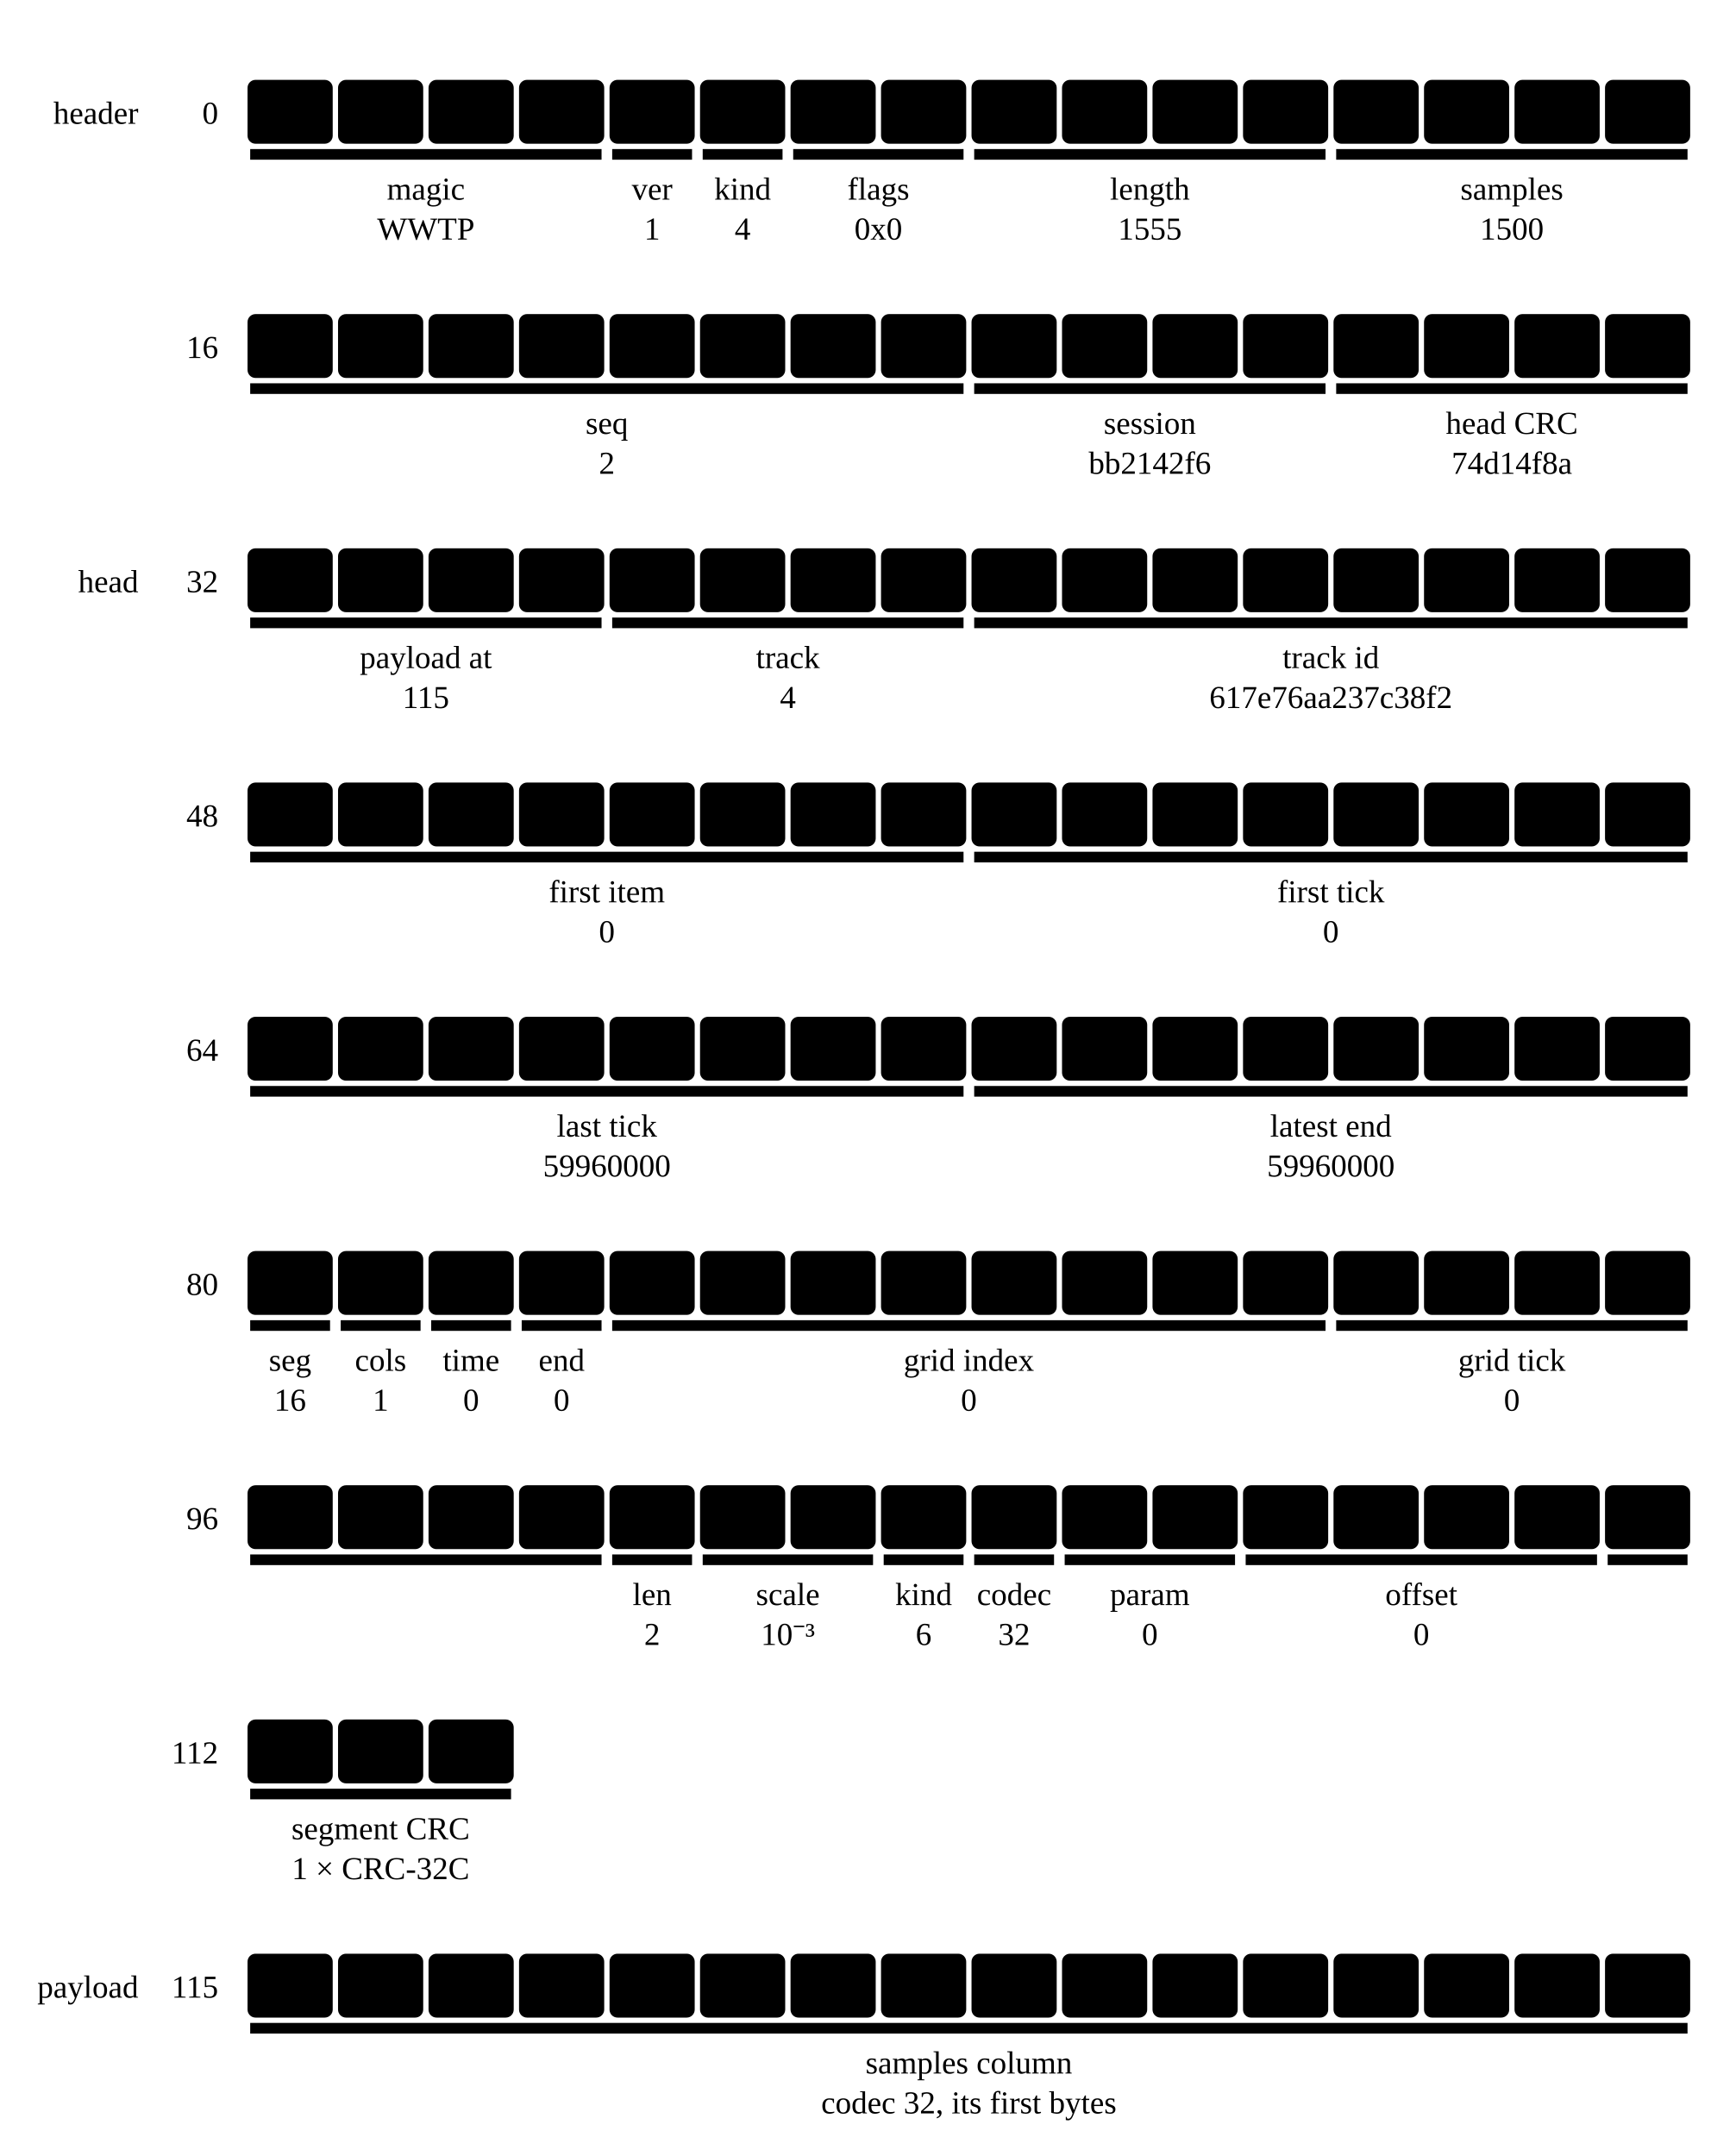
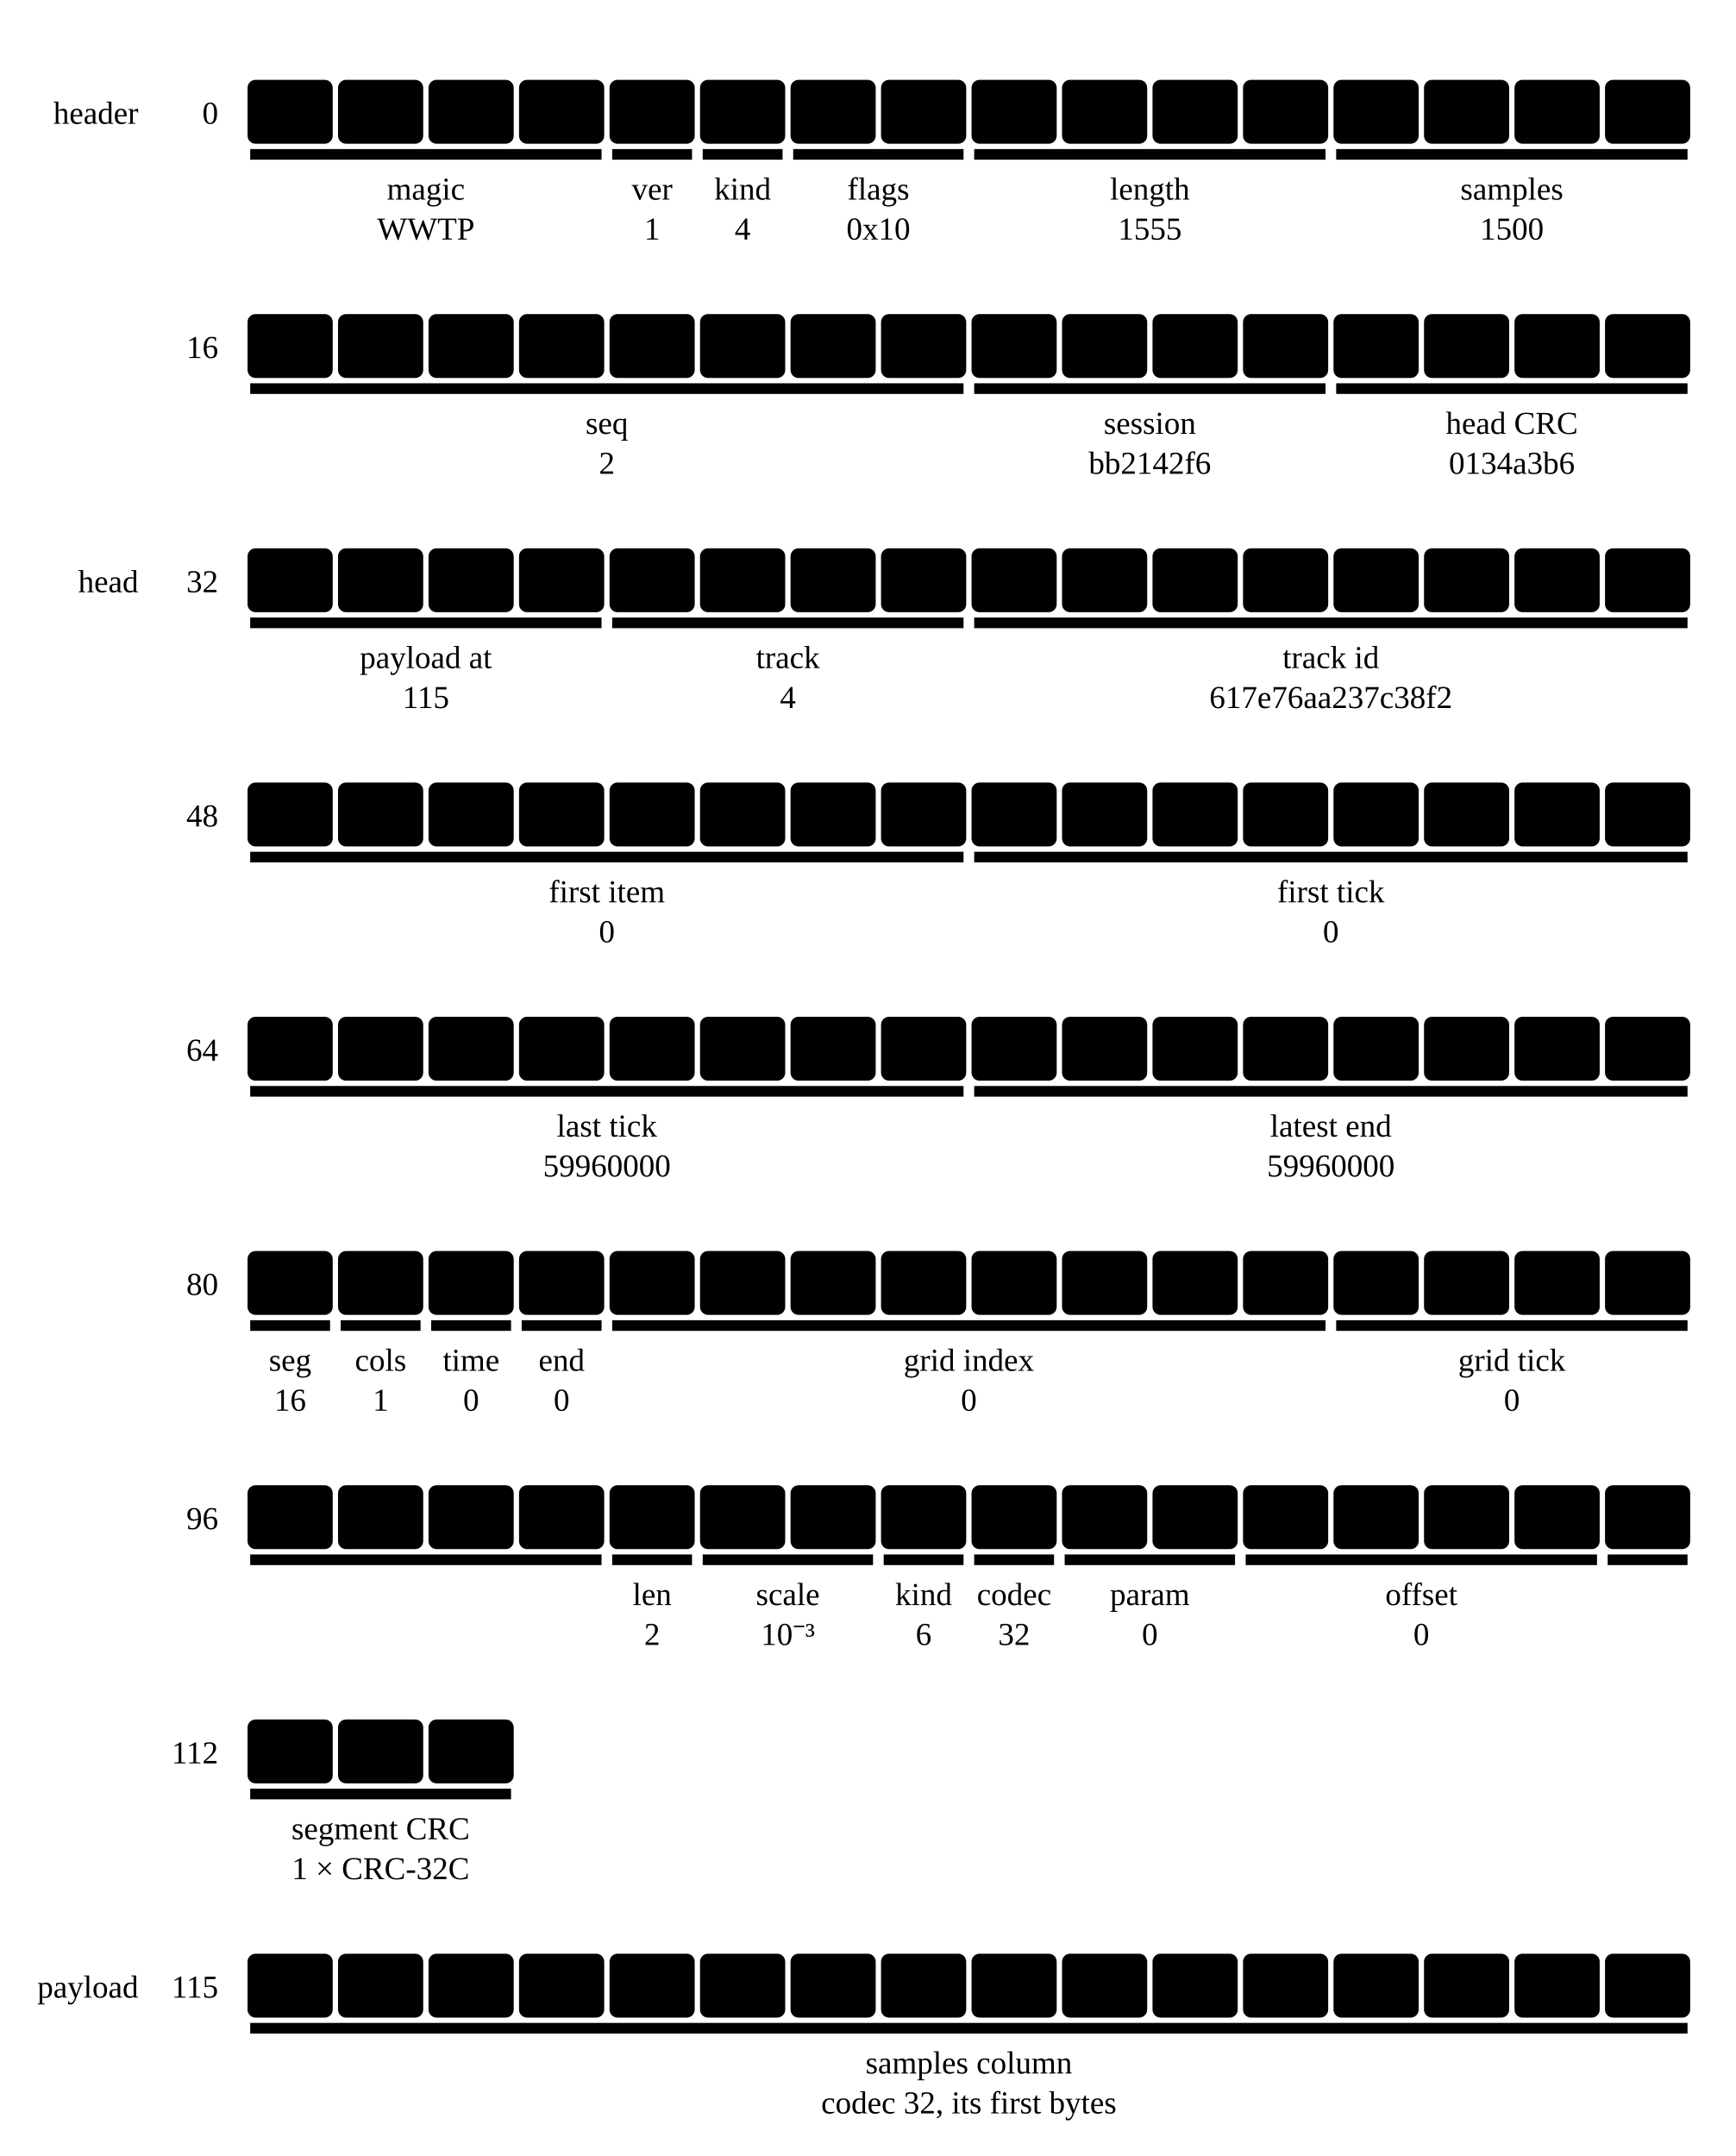
<svg xmlns="http://www.w3.org/2000/svg" class="ww-svg" viewBox="0 0 652 810" width="652" height="810" role="img" aria-label="The head of a series chunk of 1500 samples, 115 bytes: the block header, where the payload starts, the track, the first item and ticks, the grid and scale, one column entry, 1 segment CRC, then the first bytes of the samples column">
  <text x="82.0" y="46.5" text-anchor="end" class="soft mono">0</text>
  <text x="52.0" y="46.5" text-anchor="end" class="strong">header</text>
  <rect x="93.0" y="30.0" width="32.0" height="24.0" rx="3" class="tint-ink" />
  <text x="109.0" y="46.5" text-anchor="middle" class="mono">57</text>
  <rect x="127.0" y="30.0" width="32.0" height="24.0" rx="3" class="tint-ink" />
  <text x="143.0" y="46.5" text-anchor="middle" class="mono">57</text>
  <rect x="161.0" y="30.0" width="32.0" height="24.0" rx="3" class="tint-ink" />
  <text x="177.0" y="46.5" text-anchor="middle" class="mono">54</text>
  <rect x="195.0" y="30.0" width="32.0" height="24.0" rx="3" class="tint-ink" />
  <text x="211.0" y="46.5" text-anchor="middle" class="mono">50</text>
  <rect x="229.0" y="30.0" width="32.0" height="24.0" rx="3" class="tint-blue" />
  <text x="245.0" y="46.5" text-anchor="middle" class="mono">01</text>
  <rect x="263.0" y="30.0" width="32.0" height="24.0" rx="3" class="tint-blue" />
  <text x="279.0" y="46.5" text-anchor="middle" class="mono">04</text>
  <rect x="297.0" y="30.0" width="32.0" height="24.0" rx="3" class="tint-purple" />
-   <text x="313.0" y="46.5" text-anchor="middle" class="mono">00</text>
+   <text x="313.0" y="46.5" text-anchor="middle" class="mono">10</text>
  <rect x="331.0" y="30.0" width="32.0" height="24.0" rx="3" class="tint-purple" />
  <text x="347.0" y="46.5" text-anchor="middle" class="mono">00</text>
  <rect x="365.0" y="30.0" width="32.0" height="24.0" rx="3" class="tint-green" />
  <text x="381.0" y="46.5" text-anchor="middle" class="mono">13</text>
  <rect x="399.0" y="30.0" width="32.0" height="24.0" rx="3" class="tint-green" />
  <text x="415.0" y="46.5" text-anchor="middle" class="mono">06</text>
  <rect x="433.0" y="30.0" width="32.0" height="24.0" rx="3" class="tint-green" />
  <text x="449.0" y="46.5" text-anchor="middle" class="mono">00</text>
  <rect x="467.0" y="30.0" width="32.0" height="24.0" rx="3" class="tint-green" />
  <text x="483.0" y="46.5" text-anchor="middle" class="mono">00</text>
  <rect x="501.0" y="30.0" width="32.0" height="24.0" rx="3" class="tint-green" />
  <text x="517.0" y="46.5" text-anchor="middle" class="mono">dc</text>
  <rect x="535.0" y="30.0" width="32.0" height="24.0" rx="3" class="tint-green" />
  <text x="551.0" y="46.5" text-anchor="middle" class="mono">05</text>
  <rect x="569.0" y="30.0" width="32.0" height="24.0" rx="3" class="tint-green" />
  <text x="585.0" y="46.5" text-anchor="middle" class="mono">00</text>
  <rect x="603.0" y="30.0" width="32.0" height="24.0" rx="3" class="tint-green" />
  <text x="619.0" y="46.5" text-anchor="middle" class="mono">00</text>
  <path d="M94.0 56.0 v4 H226.0 v-4" class="ink" />
  <text x="160.0" y="75.0" text-anchor="middle" class="ink">magic</text>
  <text x="160.0" y="90.0" text-anchor="middle" class="soft small">WWTP</text>
  <path d="M230.0 56.0 v4 H260.0 v-4" class="blue" />
  <text x="245.0" y="75.0" text-anchor="middle" class="blue">ver</text>
  <text x="245.0" y="90.0" text-anchor="middle" class="soft small">1</text>
  <path d="M264.0 56.0 v4 H294.0 v-4" class="blue" />
  <text x="279.0" y="75.0" text-anchor="middle" class="blue">kind</text>
  <text x="279.0" y="90.0" text-anchor="middle" class="soft small">4</text>
  <path d="M298.0 56.0 v4 H362.0 v-4" class="purple" />
  <text x="330.0" y="75.0" text-anchor="middle" class="purple">flags</text>
-   <text x="330.0" y="90.0" text-anchor="middle" class="soft small">0x0</text>
+   <text x="330.0" y="90.0" text-anchor="middle" class="soft small">0x10</text>
  <path d="M366.0 56.0 v4 H498.0 v-4" class="green" />
  <text x="432.0" y="75.0" text-anchor="middle" class="green">length</text>
  <text x="432.0" y="90.0" text-anchor="middle" class="soft small">1555</text>
  <path d="M502.0 56.0 v4 H634.0 v-4" class="green" />
  <text x="568.0" y="75.0" text-anchor="middle" class="green">samples</text>
  <text x="568.0" y="90.0" text-anchor="middle" class="soft small">1500</text>
  <text x="82.0" y="134.5" text-anchor="end" class="soft mono">16</text>
  <rect x="93.0" y="118.0" width="32.0" height="24.0" rx="3" class="tint-amber" />
  <text x="109.0" y="134.5" text-anchor="middle" class="mono">02</text>
  <rect x="127.0" y="118.0" width="32.0" height="24.0" rx="3" class="tint-amber" />
  <text x="143.0" y="134.5" text-anchor="middle" class="mono">00</text>
  <rect x="161.0" y="118.0" width="32.0" height="24.0" rx="3" class="tint-amber" />
  <text x="177.0" y="134.5" text-anchor="middle" class="mono">00</text>
  <rect x="195.0" y="118.0" width="32.0" height="24.0" rx="3" class="tint-amber" />
  <text x="211.0" y="134.5" text-anchor="middle" class="mono">00</text>
  <rect x="229.0" y="118.0" width="32.0" height="24.0" rx="3" class="tint-amber" />
  <text x="245.0" y="134.5" text-anchor="middle" class="mono">00</text>
  <rect x="263.0" y="118.0" width="32.0" height="24.0" rx="3" class="tint-amber" />
  <text x="279.0" y="134.5" text-anchor="middle" class="mono">00</text>
  <rect x="297.0" y="118.0" width="32.0" height="24.0" rx="3" class="tint-amber" />
  <text x="313.0" y="134.5" text-anchor="middle" class="mono">00</text>
  <rect x="331.0" y="118.0" width="32.0" height="24.0" rx="3" class="tint-amber" />
  <text x="347.0" y="134.5" text-anchor="middle" class="mono">00</text>
  <rect x="365.0" y="118.0" width="32.0" height="24.0" rx="3" class="tint-teal" />
  <text x="381.0" y="134.5" text-anchor="middle" class="mono">f6</text>
  <rect x="399.0" y="118.0" width="32.0" height="24.0" rx="3" class="tint-teal" />
  <text x="415.0" y="134.5" text-anchor="middle" class="mono">42</text>
  <rect x="433.0" y="118.0" width="32.0" height="24.0" rx="3" class="tint-teal" />
  <text x="449.0" y="134.5" text-anchor="middle" class="mono">21</text>
  <rect x="467.0" y="118.0" width="32.0" height="24.0" rx="3" class="tint-teal" />
  <text x="483.0" y="134.5" text-anchor="middle" class="mono">bb</text>
  <rect x="501.0" y="118.0" width="32.0" height="24.0" rx="3" class="tint-ink" />
-   <text x="517.0" y="134.5" text-anchor="middle" class="mono">8a</text>
+   <text x="517.0" y="134.5" text-anchor="middle" class="mono">b6</text>
  <rect x="535.0" y="118.0" width="32.0" height="24.0" rx="3" class="tint-ink" />
-   <text x="551.0" y="134.5" text-anchor="middle" class="mono">4f</text>
+   <text x="551.0" y="134.5" text-anchor="middle" class="mono">a3</text>
  <rect x="569.0" y="118.0" width="32.0" height="24.0" rx="3" class="tint-ink" />
-   <text x="585.0" y="134.5" text-anchor="middle" class="mono">d1</text>
+   <text x="585.0" y="134.5" text-anchor="middle" class="mono">34</text>
  <rect x="603.0" y="118.0" width="32.0" height="24.0" rx="3" class="tint-ink" />
-   <text x="619.0" y="134.5" text-anchor="middle" class="mono">74</text>
+   <text x="619.0" y="134.5" text-anchor="middle" class="mono">01</text>
  <path d="M94.0 144.0 v4 H362.0 v-4" class="amber" />
  <text x="228.0" y="163.0" text-anchor="middle" class="amber">seq</text>
  <text x="228.0" y="178.0" text-anchor="middle" class="soft small">2</text>
  <path d="M366.0 144.0 v4 H498.0 v-4" class="teal" />
  <text x="432.0" y="163.0" text-anchor="middle" class="teal">session</text>
  <text x="432.0" y="178.0" text-anchor="middle" class="soft small">bb2142f6</text>
  <path d="M502.0 144.0 v4 H634.0 v-4" class="ink" />
  <text x="568.0" y="163.0" text-anchor="middle" class="ink">head CRC</text>
-   <text x="568.0" y="178.0" text-anchor="middle" class="soft small">74d14f8a</text>
+   <text x="568.0" y="178.0" text-anchor="middle" class="soft small">0134a3b6</text>
  <text x="82.0" y="222.5" text-anchor="end" class="soft mono">32</text>
  <text x="52.0" y="222.5" text-anchor="end" class="strong">head</text>
  <rect x="93.0" y="206.0" width="32.0" height="24.0" rx="3" class="tint-green" />
  <text x="109.0" y="222.5" text-anchor="middle" class="mono">73</text>
  <rect x="127.0" y="206.0" width="32.0" height="24.0" rx="3" class="tint-green" />
  <text x="143.0" y="222.5" text-anchor="middle" class="mono">00</text>
  <rect x="161.0" y="206.0" width="32.0" height="24.0" rx="3" class="tint-green" />
  <text x="177.0" y="222.5" text-anchor="middle" class="mono">00</text>
  <rect x="195.0" y="206.0" width="32.0" height="24.0" rx="3" class="tint-green" />
  <text x="211.0" y="222.5" text-anchor="middle" class="mono">00</text>
  <rect x="229.0" y="206.0" width="32.0" height="24.0" rx="3" class="tint-blue" />
  <text x="245.0" y="222.5" text-anchor="middle" class="mono">04</text>
  <rect x="263.0" y="206.0" width="32.0" height="24.0" rx="3" class="tint-blue" />
  <text x="279.0" y="222.5" text-anchor="middle" class="mono">00</text>
  <rect x="297.0" y="206.0" width="32.0" height="24.0" rx="3" class="tint-blue" />
  <text x="313.0" y="222.5" text-anchor="middle" class="mono">00</text>
  <rect x="331.0" y="206.0" width="32.0" height="24.0" rx="3" class="tint-blue" />
  <text x="347.0" y="222.5" text-anchor="middle" class="mono">00</text>
  <rect x="365.0" y="206.0" width="32.0" height="24.0" rx="3" class="tint-blue" />
  <text x="381.0" y="222.5" text-anchor="middle" class="mono">f2</text>
  <rect x="399.0" y="206.0" width="32.0" height="24.0" rx="3" class="tint-blue" />
  <text x="415.0" y="222.5" text-anchor="middle" class="mono">38</text>
  <rect x="433.0" y="206.0" width="32.0" height="24.0" rx="3" class="tint-blue" />
  <text x="449.0" y="222.5" text-anchor="middle" class="mono">7c</text>
  <rect x="467.0" y="206.0" width="32.0" height="24.0" rx="3" class="tint-blue" />
  <text x="483.0" y="222.5" text-anchor="middle" class="mono">23</text>
  <rect x="501.0" y="206.0" width="32.0" height="24.0" rx="3" class="tint-blue" />
  <text x="517.0" y="222.5" text-anchor="middle" class="mono">aa</text>
  <rect x="535.0" y="206.0" width="32.0" height="24.0" rx="3" class="tint-blue" />
  <text x="551.0" y="222.5" text-anchor="middle" class="mono">76</text>
  <rect x="569.0" y="206.0" width="32.0" height="24.0" rx="3" class="tint-blue" />
  <text x="585.0" y="222.5" text-anchor="middle" class="mono">7e</text>
  <rect x="603.0" y="206.0" width="32.0" height="24.0" rx="3" class="tint-blue" />
  <text x="619.0" y="222.5" text-anchor="middle" class="mono">61</text>
  <path d="M94.0 232.0 v4 H226.0 v-4" class="green" />
  <text x="160.0" y="251.0" text-anchor="middle" class="green">payload at</text>
  <text x="160.0" y="266.0" text-anchor="middle" class="soft small">115</text>
  <path d="M230.0 232.0 v4 H362.0 v-4" class="blue" />
  <text x="296.0" y="251.0" text-anchor="middle" class="blue">track</text>
  <text x="296.0" y="266.0" text-anchor="middle" class="soft small">4</text>
  <path d="M366.0 232.0 v4 H634.0 v-4" class="blue" />
  <text x="500.0" y="251.0" text-anchor="middle" class="blue">track id</text>
  <text x="500.0" y="266.0" text-anchor="middle" class="soft small">617e76aa237c38f2</text>
  <text x="82.0" y="310.5" text-anchor="end" class="soft mono">48</text>
  <rect x="93.0" y="294.0" width="32.0" height="24.0" rx="3" class="tint-amber" />
  <text x="109.0" y="310.5" text-anchor="middle" class="mono">00</text>
  <rect x="127.0" y="294.0" width="32.0" height="24.0" rx="3" class="tint-amber" />
  <text x="143.0" y="310.5" text-anchor="middle" class="mono">00</text>
  <rect x="161.0" y="294.0" width="32.0" height="24.0" rx="3" class="tint-amber" />
  <text x="177.0" y="310.5" text-anchor="middle" class="mono">00</text>
  <rect x="195.0" y="294.0" width="32.0" height="24.0" rx="3" class="tint-amber" />
  <text x="211.0" y="310.5" text-anchor="middle" class="mono">00</text>
  <rect x="229.0" y="294.0" width="32.0" height="24.0" rx="3" class="tint-amber" />
  <text x="245.0" y="310.5" text-anchor="middle" class="mono">00</text>
  <rect x="263.0" y="294.0" width="32.0" height="24.0" rx="3" class="tint-amber" />
  <text x="279.0" y="310.5" text-anchor="middle" class="mono">00</text>
  <rect x="297.0" y="294.0" width="32.0" height="24.0" rx="3" class="tint-amber" />
  <text x="313.0" y="310.5" text-anchor="middle" class="mono">00</text>
  <rect x="331.0" y="294.0" width="32.0" height="24.0" rx="3" class="tint-amber" />
  <text x="347.0" y="310.5" text-anchor="middle" class="mono">00</text>
  <rect x="365.0" y="294.0" width="32.0" height="24.0" rx="3" class="tint-amber" />
  <text x="381.0" y="310.5" text-anchor="middle" class="mono">00</text>
  <rect x="399.0" y="294.0" width="32.0" height="24.0" rx="3" class="tint-amber" />
  <text x="415.0" y="310.5" text-anchor="middle" class="mono">00</text>
  <rect x="433.0" y="294.0" width="32.0" height="24.0" rx="3" class="tint-amber" />
  <text x="449.0" y="310.5" text-anchor="middle" class="mono">00</text>
  <rect x="467.0" y="294.0" width="32.0" height="24.0" rx="3" class="tint-amber" />
  <text x="483.0" y="310.5" text-anchor="middle" class="mono">00</text>
  <rect x="501.0" y="294.0" width="32.0" height="24.0" rx="3" class="tint-amber" />
  <text x="517.0" y="310.5" text-anchor="middle" class="mono">00</text>
  <rect x="535.0" y="294.0" width="32.0" height="24.0" rx="3" class="tint-amber" />
  <text x="551.0" y="310.5" text-anchor="middle" class="mono">00</text>
  <rect x="569.0" y="294.0" width="32.0" height="24.0" rx="3" class="tint-amber" />
  <text x="585.0" y="310.5" text-anchor="middle" class="mono">00</text>
  <rect x="603.0" y="294.0" width="32.0" height="24.0" rx="3" class="tint-amber" />
  <text x="619.0" y="310.5" text-anchor="middle" class="mono">00</text>
  <path d="M94.0 320.0 v4 H362.0 v-4" class="amber" />
  <text x="228.0" y="339.0" text-anchor="middle" class="amber">first item</text>
  <text x="228.0" y="354.0" text-anchor="middle" class="soft small">0</text>
  <path d="M366.0 320.0 v4 H634.0 v-4" class="amber" />
  <text x="500.0" y="339.0" text-anchor="middle" class="amber">first tick</text>
  <text x="500.0" y="354.0" text-anchor="middle" class="soft small">0</text>
  <text x="82.0" y="398.5" text-anchor="end" class="soft mono">64</text>
  <rect x="93.0" y="382.0" width="32.0" height="24.0" rx="3" class="tint-amber" />
  <text x="109.0" y="398.5" text-anchor="middle" class="mono">c0</text>
  <rect x="127.0" y="382.0" width="32.0" height="24.0" rx="3" class="tint-amber" />
  <text x="143.0" y="398.5" text-anchor="middle" class="mono">ea</text>
  <rect x="161.0" y="382.0" width="32.0" height="24.0" rx="3" class="tint-amber" />
  <text x="177.0" y="398.5" text-anchor="middle" class="mono">92</text>
  <rect x="195.0" y="382.0" width="32.0" height="24.0" rx="3" class="tint-amber" />
  <text x="211.0" y="398.5" text-anchor="middle" class="mono">03</text>
  <rect x="229.0" y="382.0" width="32.0" height="24.0" rx="3" class="tint-amber" />
  <text x="245.0" y="398.5" text-anchor="middle" class="mono">00</text>
  <rect x="263.0" y="382.0" width="32.0" height="24.0" rx="3" class="tint-amber" />
  <text x="279.0" y="398.5" text-anchor="middle" class="mono">00</text>
  <rect x="297.0" y="382.0" width="32.0" height="24.0" rx="3" class="tint-amber" />
  <text x="313.0" y="398.5" text-anchor="middle" class="mono">00</text>
  <rect x="331.0" y="382.0" width="32.0" height="24.0" rx="3" class="tint-amber" />
  <text x="347.0" y="398.5" text-anchor="middle" class="mono">00</text>
  <rect x="365.0" y="382.0" width="32.0" height="24.0" rx="3" class="tint-amber" />
  <text x="381.0" y="398.5" text-anchor="middle" class="mono">c0</text>
  <rect x="399.0" y="382.0" width="32.0" height="24.0" rx="3" class="tint-amber" />
  <text x="415.0" y="398.5" text-anchor="middle" class="mono">ea</text>
  <rect x="433.0" y="382.0" width="32.0" height="24.0" rx="3" class="tint-amber" />
  <text x="449.0" y="398.5" text-anchor="middle" class="mono">92</text>
  <rect x="467.0" y="382.0" width="32.0" height="24.0" rx="3" class="tint-amber" />
  <text x="483.0" y="398.5" text-anchor="middle" class="mono">03</text>
  <rect x="501.0" y="382.0" width="32.0" height="24.0" rx="3" class="tint-amber" />
  <text x="517.0" y="398.5" text-anchor="middle" class="mono">00</text>
  <rect x="535.0" y="382.0" width="32.0" height="24.0" rx="3" class="tint-amber" />
  <text x="551.0" y="398.5" text-anchor="middle" class="mono">00</text>
  <rect x="569.0" y="382.0" width="32.0" height="24.0" rx="3" class="tint-amber" />
  <text x="585.0" y="398.5" text-anchor="middle" class="mono">00</text>
  <rect x="603.0" y="382.0" width="32.0" height="24.0" rx="3" class="tint-amber" />
  <text x="619.0" y="398.5" text-anchor="middle" class="mono">00</text>
  <path d="M94.0 408.0 v4 H362.0 v-4" class="amber" />
  <text x="228.0" y="427.0" text-anchor="middle" class="amber">last tick</text>
  <text x="228.0" y="442.0" text-anchor="middle" class="soft small">59960000</text>
  <path d="M366.0 408.0 v4 H634.0 v-4" class="amber" />
  <text x="500.0" y="427.0" text-anchor="middle" class="amber">latest end</text>
  <text x="500.0" y="442.0" text-anchor="middle" class="soft small">59960000</text>
  <text x="82.0" y="486.5" text-anchor="end" class="soft mono">80</text>
  <rect x="93.0" y="470.0" width="32.0" height="24.0" rx="3" class="tint-purple" />
  <text x="109.0" y="486.5" text-anchor="middle" class="mono">10</text>
  <rect x="127.0" y="470.0" width="32.0" height="24.0" rx="3" class="tint-purple" />
  <text x="143.0" y="486.5" text-anchor="middle" class="mono">01</text>
  <rect x="161.0" y="470.0" width="32.0" height="24.0" rx="3" class="tint-purple" />
  <text x="177.0" y="486.5" text-anchor="middle" class="mono">00</text>
  <rect x="195.0" y="470.0" width="32.0" height="24.0" rx="3" class="tint-purple" />
  <text x="211.0" y="486.5" text-anchor="middle" class="mono">00</text>
  <rect x="229.0" y="470.0" width="32.0" height="24.0" rx="3" class="tint-teal" />
  <text x="245.0" y="486.5" text-anchor="middle" class="mono">00</text>
  <rect x="263.0" y="470.0" width="32.0" height="24.0" rx="3" class="tint-teal" />
  <text x="279.0" y="486.5" text-anchor="middle" class="mono">00</text>
  <rect x="297.0" y="470.0" width="32.0" height="24.0" rx="3" class="tint-teal" />
  <text x="313.0" y="486.5" text-anchor="middle" class="mono">00</text>
  <rect x="331.0" y="470.0" width="32.0" height="24.0" rx="3" class="tint-teal" />
  <text x="347.0" y="486.5" text-anchor="middle" class="mono">00</text>
  <rect x="365.0" y="470.0" width="32.0" height="24.0" rx="3" class="tint-teal" />
  <text x="381.0" y="486.5" text-anchor="middle" class="mono">00</text>
  <rect x="399.0" y="470.0" width="32.0" height="24.0" rx="3" class="tint-teal" />
  <text x="415.0" y="486.5" text-anchor="middle" class="mono">00</text>
  <rect x="433.0" y="470.0" width="32.0" height="24.0" rx="3" class="tint-teal" />
  <text x="449.0" y="486.5" text-anchor="middle" class="mono">00</text>
  <rect x="467.0" y="470.0" width="32.0" height="24.0" rx="3" class="tint-teal" />
  <text x="483.0" y="486.5" text-anchor="middle" class="mono">00</text>
  <rect x="501.0" y="470.0" width="32.0" height="24.0" rx="3" class="tint-teal" />
  <text x="517.0" y="486.5" text-anchor="middle" class="mono">00</text>
  <rect x="535.0" y="470.0" width="32.0" height="24.0" rx="3" class="tint-teal" />
  <text x="551.0" y="486.5" text-anchor="middle" class="mono">00</text>
  <rect x="569.0" y="470.0" width="32.0" height="24.0" rx="3" class="tint-teal" />
  <text x="585.0" y="486.5" text-anchor="middle" class="mono">00</text>
  <rect x="603.0" y="470.0" width="32.0" height="24.0" rx="3" class="tint-teal" />
  <text x="619.0" y="486.5" text-anchor="middle" class="mono">00</text>
  <path d="M94.0 496.0 v4 H124.0 v-4" class="purple" />
  <text x="109.0" y="515.0" text-anchor="middle" class="purple">seg</text>
  <text x="109.0" y="530.0" text-anchor="middle" class="soft small">16</text>
  <path d="M128.0 496.0 v4 H158.0 v-4" class="purple" />
  <text x="143.0" y="515.0" text-anchor="middle" class="purple">cols</text>
  <text x="143.0" y="530.0" text-anchor="middle" class="soft small">1</text>
  <path d="M162.0 496.0 v4 H192.0 v-4" class="purple" />
  <text x="177.0" y="515.0" text-anchor="middle" class="purple">time</text>
  <text x="177.0" y="530.0" text-anchor="middle" class="soft small">0</text>
  <path d="M196.0 496.0 v4 H226.0 v-4" class="purple" />
  <text x="211.0" y="515.0" text-anchor="middle" class="purple">end</text>
  <text x="211.0" y="530.0" text-anchor="middle" class="soft small">0</text>
  <path d="M230.0 496.0 v4 H498.0 v-4" class="teal" />
  <text x="364.0" y="515.0" text-anchor="middle" class="teal">grid index</text>
  <text x="364.0" y="530.0" text-anchor="middle" class="soft small">0</text>
  <path d="M502.0 496.0 v4 H634.0 v-4" class="teal" />
  <text x="568.0" y="515.0" text-anchor="middle" class="teal">grid tick</text>
  <text x="568.0" y="530.0" text-anchor="middle" class="soft small">0</text>
  <text x="82.0" y="574.5" text-anchor="end" class="soft mono">96</text>
  <rect x="93.0" y="558.0" width="32.0" height="24.0" rx="3" class="tint-teal" />
  <text x="109.0" y="574.5" text-anchor="middle" class="mono">00</text>
  <rect x="127.0" y="558.0" width="32.0" height="24.0" rx="3" class="tint-teal" />
  <text x="143.0" y="574.5" text-anchor="middle" class="mono">00</text>
  <rect x="161.0" y="558.0" width="32.0" height="24.0" rx="3" class="tint-teal" />
  <text x="177.0" y="574.5" text-anchor="middle" class="mono">00</text>
  <rect x="195.0" y="558.0" width="32.0" height="24.0" rx="3" class="tint-teal" />
  <text x="211.0" y="574.5" text-anchor="middle" class="mono">00</text>
  <rect x="229.0" y="558.0" width="32.0" height="24.0" rx="3" class="tint-teal" />
  <text x="245.0" y="574.5" text-anchor="middle" class="mono">02</text>
  <rect x="263.0" y="558.0" width="32.0" height="24.0" rx="3" class="tint-teal" />
  <text x="279.0" y="574.5" text-anchor="middle" class="mono">fa</text>
  <rect x="297.0" y="558.0" width="32.0" height="24.0" rx="3" class="tint-teal" />
  <text x="313.0" y="574.5" text-anchor="middle" class="mono">00</text>
  <rect x="331.0" y="558.0" width="32.0" height="24.0" rx="3" class="tint-green" />
  <text x="347.0" y="574.5" text-anchor="middle" class="mono">06</text>
  <rect x="365.0" y="558.0" width="32.0" height="24.0" rx="3" class="tint-green" />
  <text x="381.0" y="574.5" text-anchor="middle" class="mono">20</text>
  <rect x="399.0" y="558.0" width="32.0" height="24.0" rx="3" class="tint-green" />
  <text x="415.0" y="574.5" text-anchor="middle" class="mono">00</text>
  <rect x="433.0" y="558.0" width="32.0" height="24.0" rx="3" class="tint-green" />
  <text x="449.0" y="574.5" text-anchor="middle" class="mono">00</text>
  <rect x="467.0" y="558.0" width="32.0" height="24.0" rx="3" class="tint-green" />
  <text x="483.0" y="574.5" text-anchor="middle" class="mono">00</text>
  <rect x="501.0" y="558.0" width="32.0" height="24.0" rx="3" class="tint-green" />
  <text x="517.0" y="574.5" text-anchor="middle" class="mono">00</text>
  <rect x="535.0" y="558.0" width="32.0" height="24.0" rx="3" class="tint-green" />
  <text x="551.0" y="574.5" text-anchor="middle" class="mono">00</text>
  <rect x="569.0" y="558.0" width="32.0" height="24.0" rx="3" class="tint-green" />
  <text x="585.0" y="574.5" text-anchor="middle" class="mono">00</text>
  <rect x="603.0" y="558.0" width="32.0" height="24.0" rx="3" class="tint-accent" />
  <text x="619.0" y="574.5" text-anchor="middle" class="mono">a7</text>
  <path d="M94.0 584.0 v4 H226.0 v-4" class="teal" />
  <path d="M230.0 584.0 v4 H260.0 v-4" class="teal" />
  <text x="245.0" y="603.0" text-anchor="middle" class="teal">len</text>
  <text x="245.0" y="618.0" text-anchor="middle" class="soft small">2</text>
  <path d="M264.0 584.0 v4 H328.0 v-4" class="teal" />
  <text x="296.0" y="603.0" text-anchor="middle" class="teal">scale</text>
  <text x="296.0" y="618.0" text-anchor="middle" class="soft small">10⁻³</text>
  <path d="M332.0 584.0 v4 H362.0 v-4" class="green" />
  <text x="347.0" y="603.0" text-anchor="middle" class="green">kind</text>
  <text x="347.0" y="618.0" text-anchor="middle" class="soft small">6</text>
  <path d="M366.0 584.0 v4 H396.0 v-4" class="green" />
  <text x="381.0" y="603.0" text-anchor="middle" class="green">codec</text>
  <text x="381.0" y="618.0" text-anchor="middle" class="soft small">32</text>
  <path d="M400.0 584.0 v4 H464.0 v-4" class="green" />
  <text x="432.0" y="603.0" text-anchor="middle" class="green">param</text>
  <text x="432.0" y="618.0" text-anchor="middle" class="soft small">0</text>
  <path d="M468.0 584.0 v4 H600.0 v-4" class="green" />
  <text x="534.0" y="603.0" text-anchor="middle" class="green">offset</text>
  <text x="534.0" y="618.0" text-anchor="middle" class="soft small">0</text>
  <path d="M604.0 584.0 v4 H634.0 v-4" class="accent" />
  <text x="82.0" y="662.5" text-anchor="end" class="soft mono">112</text>
  <rect x="93.0" y="646.0" width="32.0" height="24.0" rx="3" class="tint-accent" />
  <text x="109.0" y="662.5" text-anchor="middle" class="mono">ce</text>
  <rect x="127.0" y="646.0" width="32.0" height="24.0" rx="3" class="tint-accent" />
  <text x="143.0" y="662.5" text-anchor="middle" class="mono">a3</text>
  <rect x="161.0" y="646.0" width="32.0" height="24.0" rx="3" class="tint-accent" />
  <text x="177.0" y="662.5" text-anchor="middle" class="mono">8d</text>
  <path d="M94.0 672.0 v4 H192.0 v-4" class="accent" />
  <text x="143.0" y="691.0" text-anchor="middle" class="accent">segment CRC</text>
  <text x="143.0" y="706.0" text-anchor="middle" class="soft small">1 × CRC-32C</text>
  <text x="82.0" y="750.5" text-anchor="end" class="soft mono">115</text>
  <text x="52.0" y="750.5" text-anchor="end" class="strong">payload</text>
  <rect x="93.0" y="734.0" width="32.0" height="24.0" rx="3" class="tint-blue" />
  <text x="109.0" y="750.5" text-anchor="middle" class="mono">75</text>
  <rect x="127.0" y="734.0" width="32.0" height="24.0" rx="3" class="tint-blue" />
  <text x="143.0" y="750.5" text-anchor="middle" class="mono">00</text>
  <rect x="161.0" y="734.0" width="32.0" height="24.0" rx="3" class="tint-blue" />
  <text x="177.0" y="750.5" text-anchor="middle" class="mono">00</text>
  <rect x="195.0" y="734.0" width="32.0" height="24.0" rx="3" class="tint-blue" />
  <text x="211.0" y="750.5" text-anchor="middle" class="mono">00</text>
  <rect x="229.0" y="734.0" width="32.0" height="24.0" rx="3" class="tint-blue" />
  <text x="245.0" y="750.5" text-anchor="middle" class="mono">ea</text>
  <rect x="263.0" y="734.0" width="32.0" height="24.0" rx="3" class="tint-blue" />
  <text x="279.0" y="750.5" text-anchor="middle" class="mono">00</text>
  <rect x="297.0" y="734.0" width="32.0" height="24.0" rx="3" class="tint-blue" />
  <text x="313.0" y="750.5" text-anchor="middle" class="mono">00</text>
  <rect x="331.0" y="734.0" width="32.0" height="24.0" rx="3" class="tint-blue" />
  <text x="347.0" y="750.5" text-anchor="middle" class="mono">00</text>
  <rect x="365.0" y="734.0" width="32.0" height="24.0" rx="3" class="tint-blue" />
  <text x="381.0" y="750.5" text-anchor="middle" class="mono">5f</text>
  <rect x="399.0" y="734.0" width="32.0" height="24.0" rx="3" class="tint-blue" />
  <text x="415.0" y="750.5" text-anchor="middle" class="mono">01</text>
  <rect x="433.0" y="734.0" width="32.0" height="24.0" rx="3" class="tint-blue" />
  <text x="449.0" y="750.5" text-anchor="middle" class="mono">00</text>
  <rect x="467.0" y="734.0" width="32.0" height="24.0" rx="3" class="tint-blue" />
  <text x="483.0" y="750.5" text-anchor="middle" class="mono">00</text>
  <rect x="501.0" y="734.0" width="32.0" height="24.0" rx="3" class="tint-blue" />
  <text x="517.0" y="750.5" text-anchor="middle" class="mono">d4</text>
  <rect x="535.0" y="734.0" width="32.0" height="24.0" rx="3" class="tint-blue" />
  <text x="551.0" y="750.5" text-anchor="middle" class="mono">01</text>
  <rect x="569.0" y="734.0" width="32.0" height="24.0" rx="3" class="tint-blue" />
  <text x="585.0" y="750.5" text-anchor="middle" class="mono">00</text>
  <rect x="603.0" y="734.0" width="32.0" height="24.0" rx="3" class="tint-blue" />
  <text x="619.0" y="750.5" text-anchor="middle" class="mono">00</text>
  <path d="M94.0 760.0 v4 H634.0 v-4" class="blue" />
  <text x="364.0" y="779.0" text-anchor="middle" class="blue">samples column</text>
  <text x="364.0" y="794.0" text-anchor="middle" class="soft small">codec 32, its first bytes</text>
</svg>
